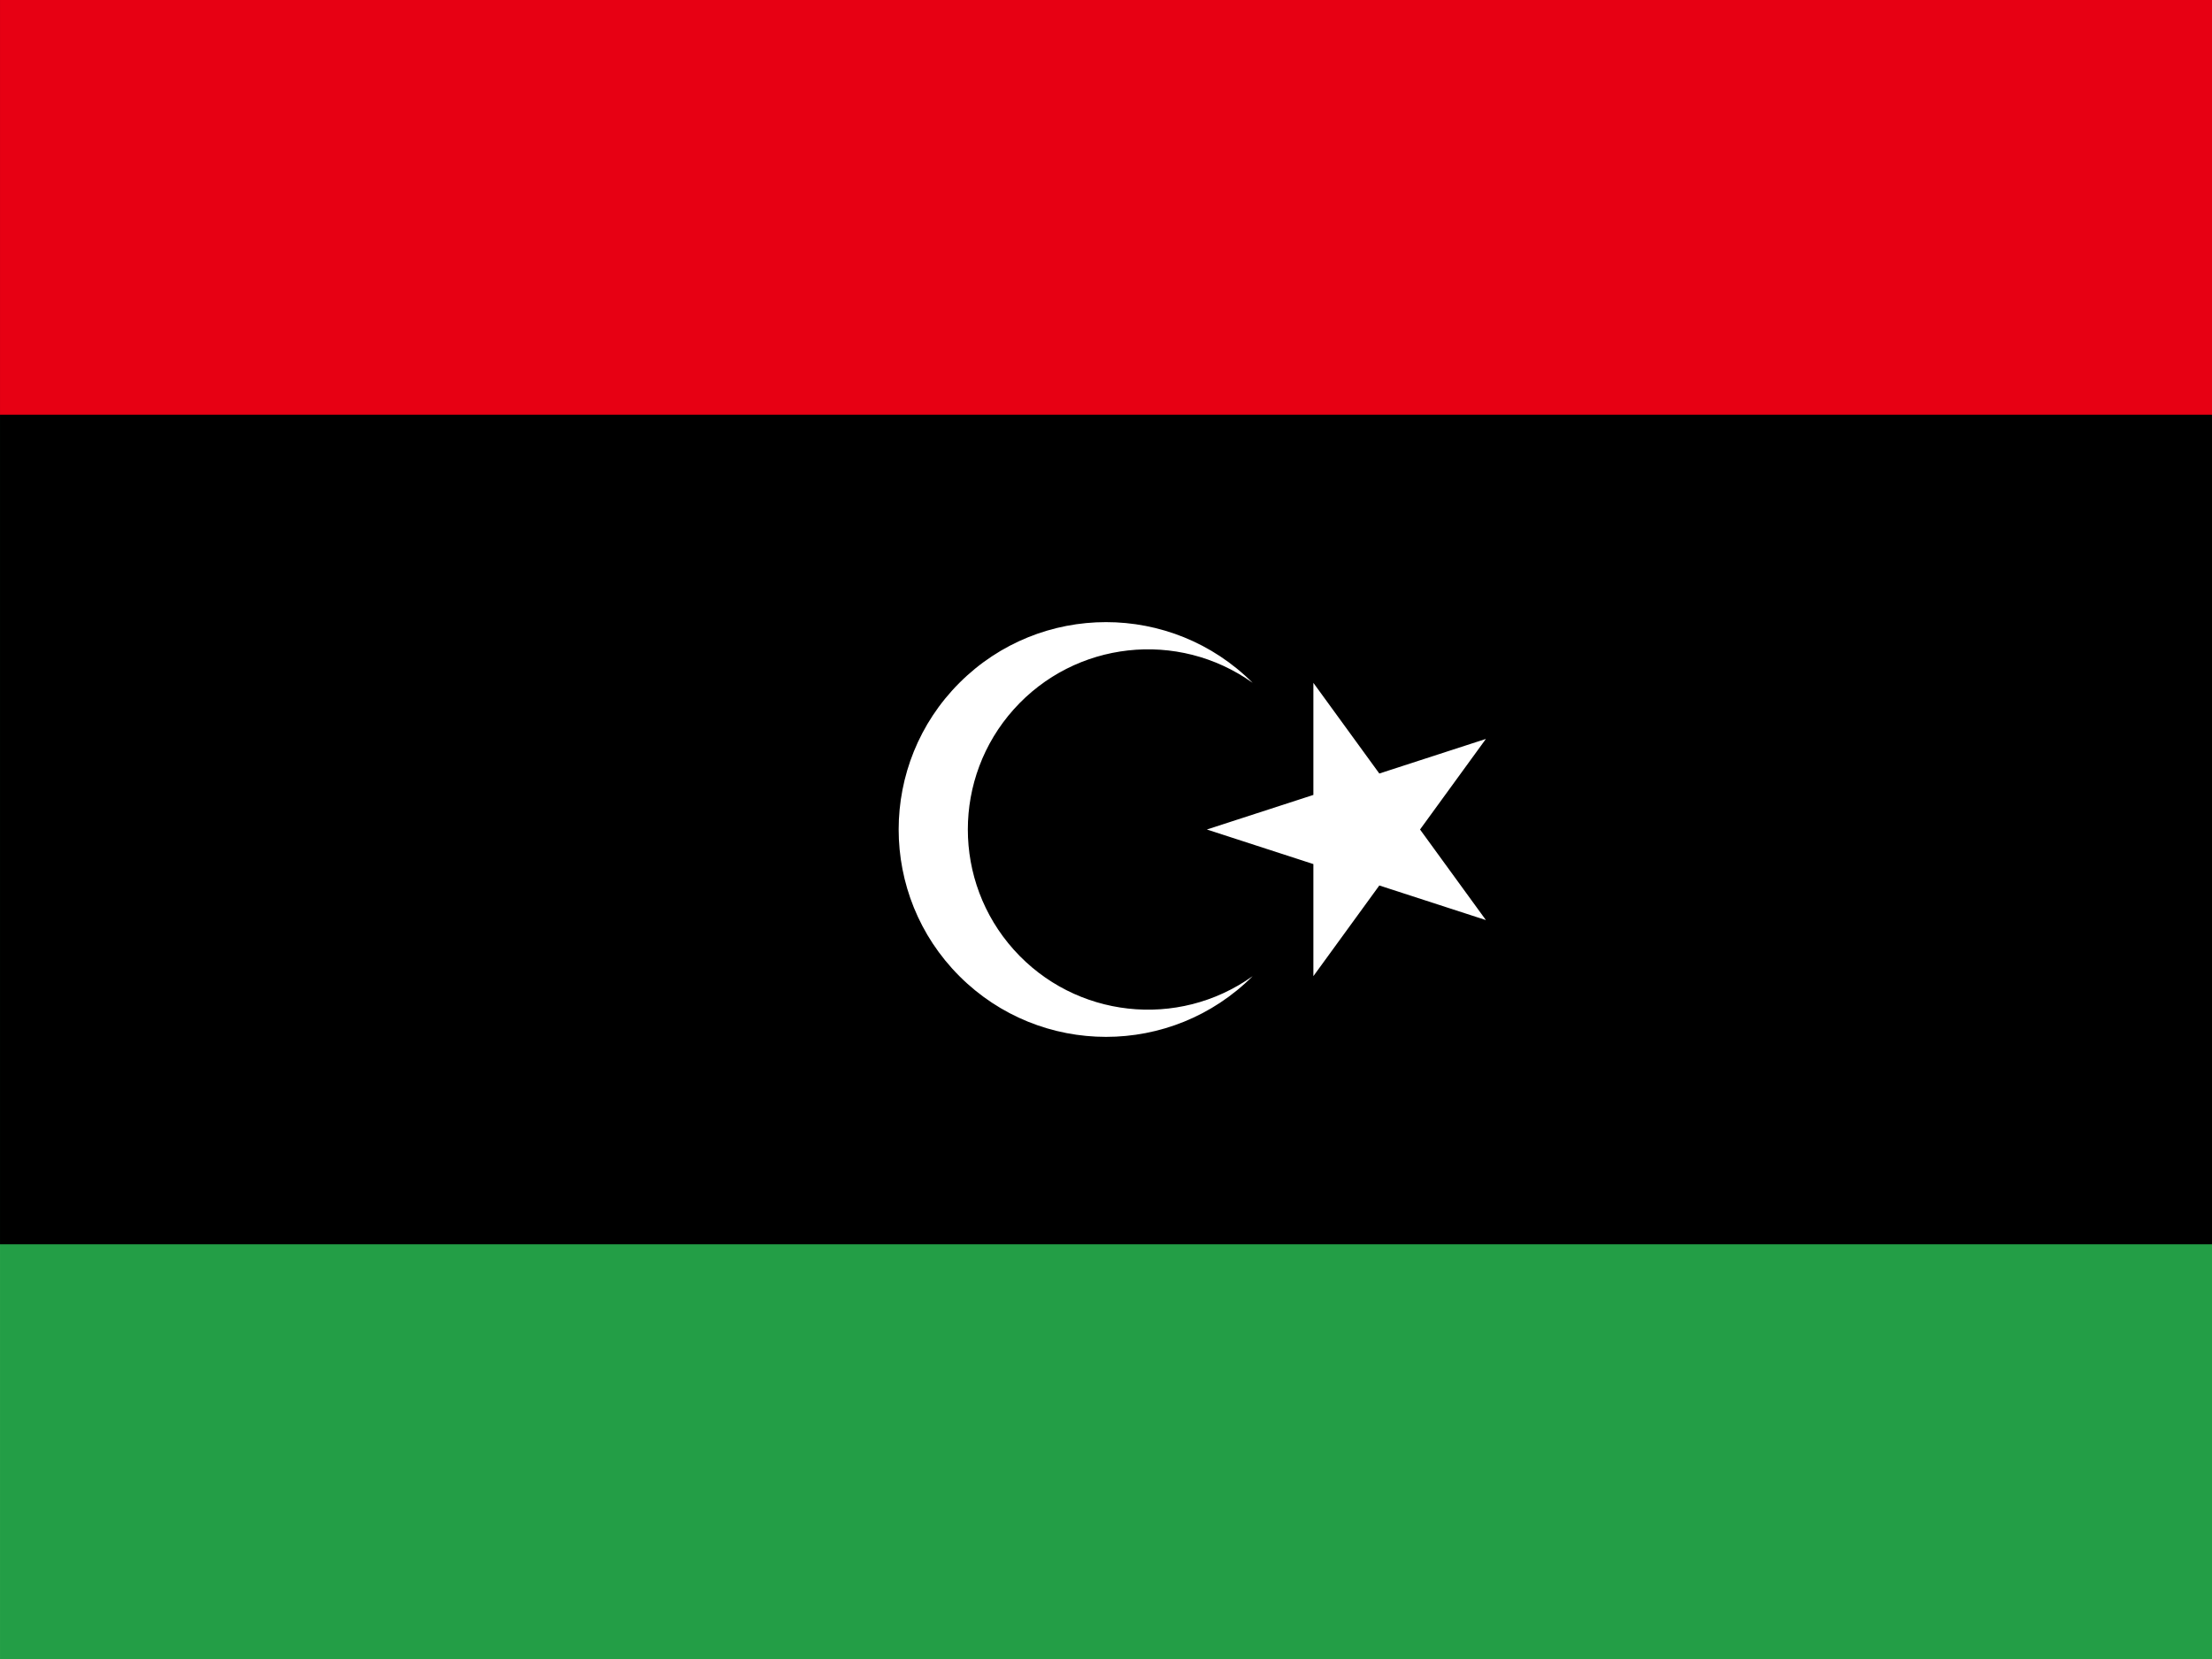
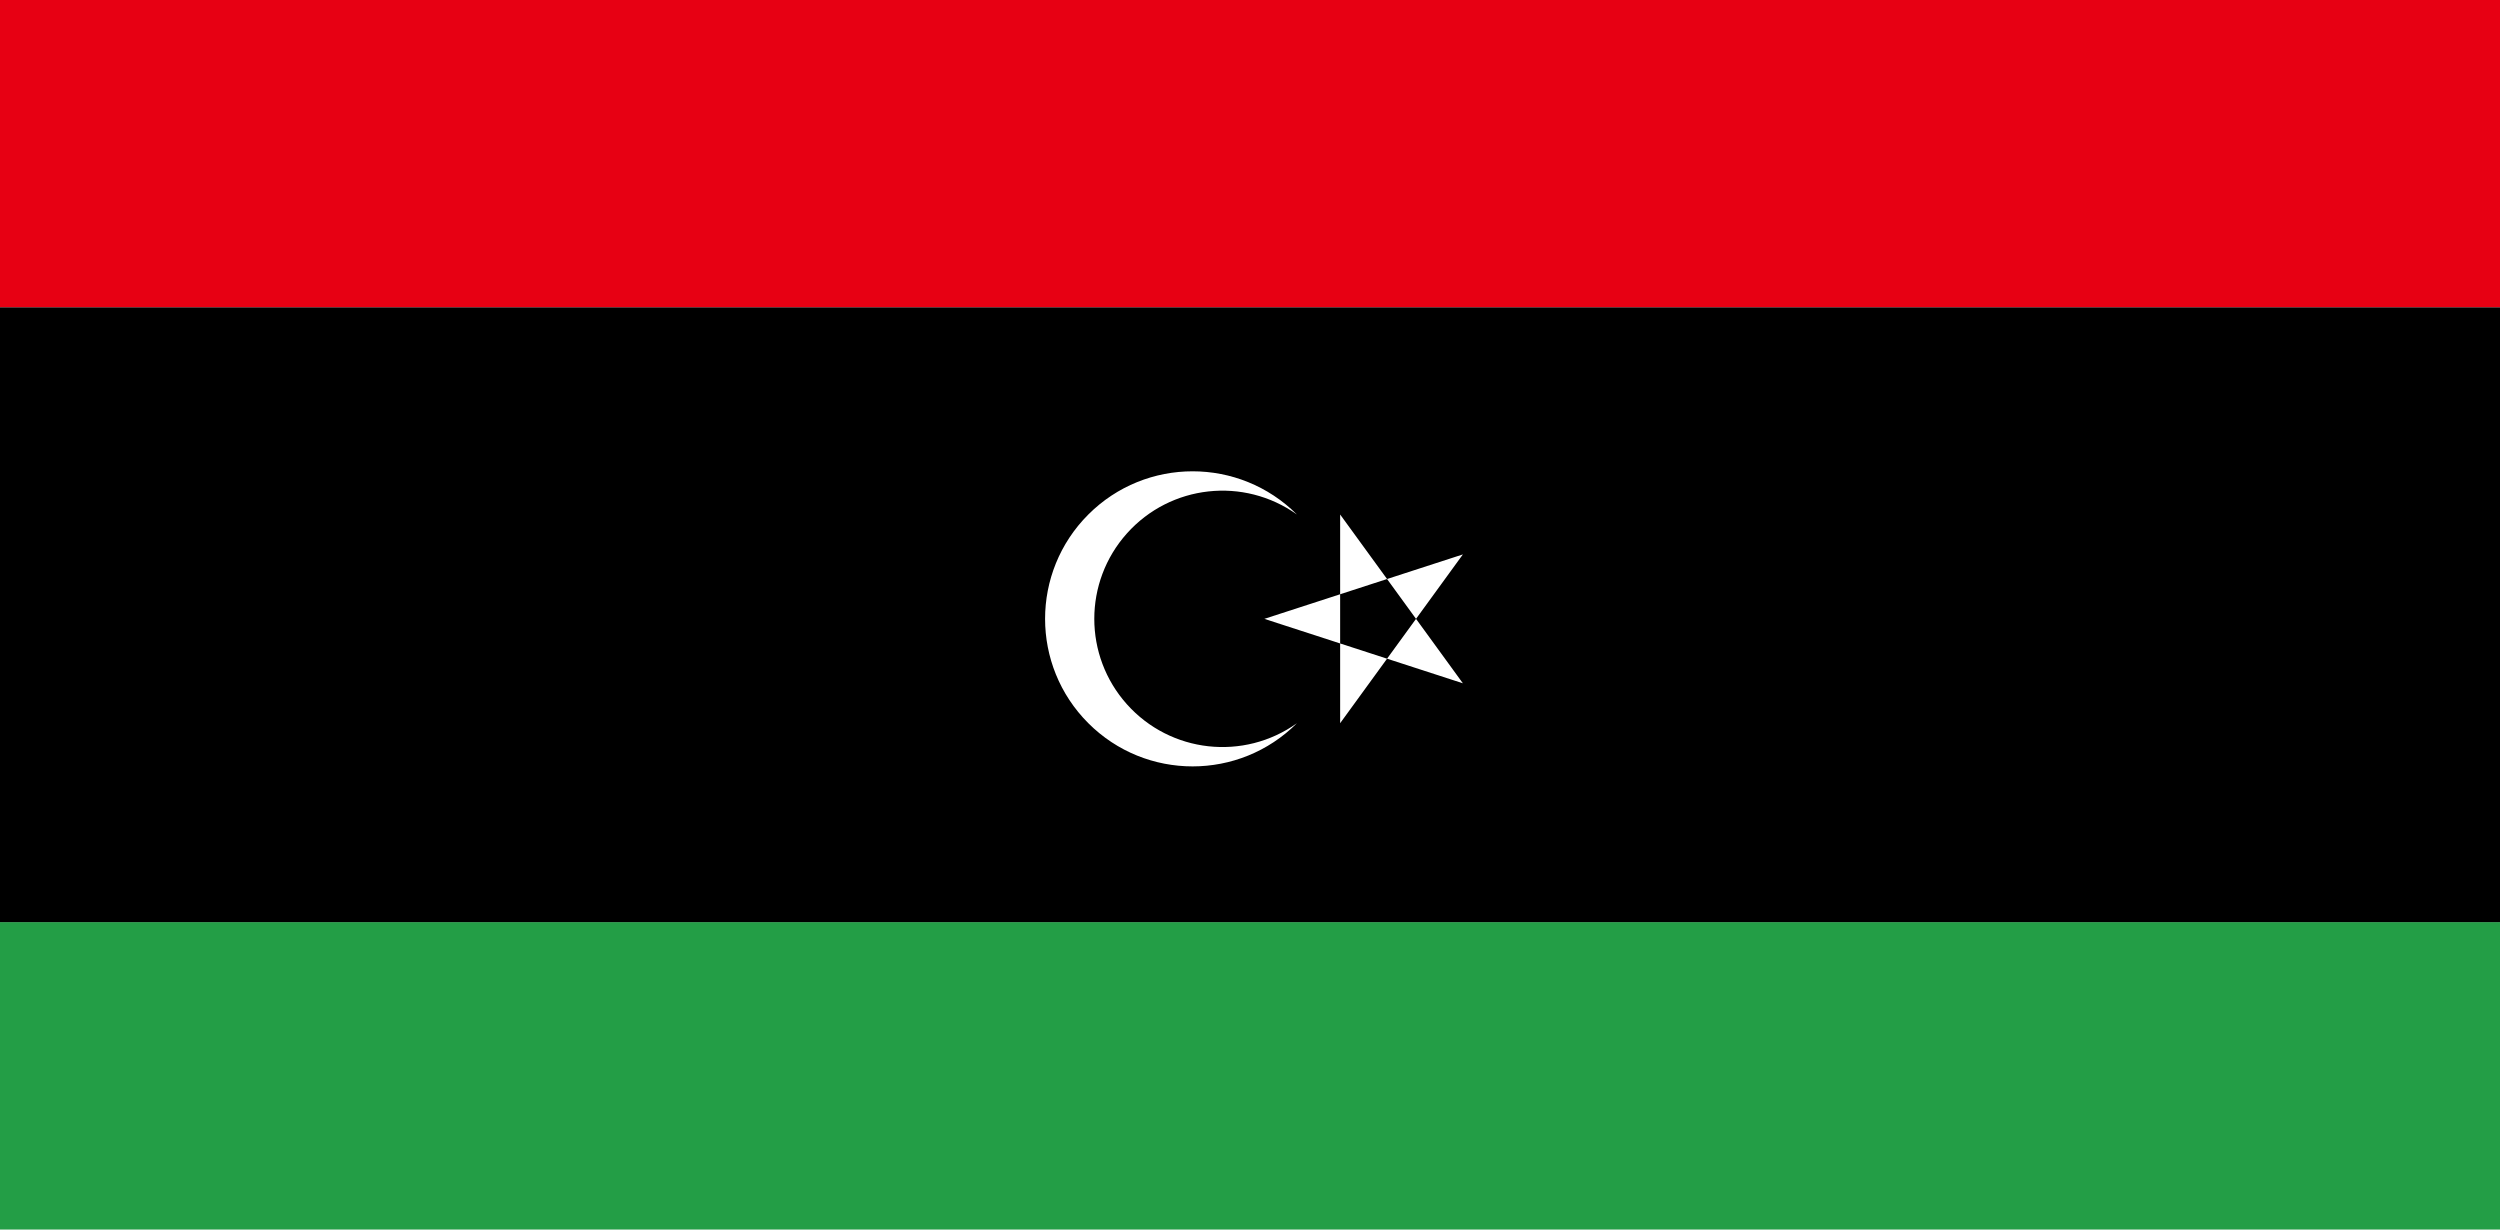
- <svg xmlns="http://www.w3.org/2000/svg" height="480" width="640">
-   <defs>
-     <clipPath id="a">
-       <path d="M166.67-20h666.67v500H166.67z" />
-     </clipPath>
-   </defs>
-   <g clip-path="url(#a)" transform="matrix(.96 0 0 .96 -160 19.2)">
-     <path fill="#239e46" d="M0-20h1000v500H0z" />
-     <path d="M0-20h1000v375H0z" />
-     <path fill="#e70013" d="M0-20h1000v125H0z" />
-     <path d="M544.2 185.8a54.3 54.3 0 1 0 0 88.4 62.5 62.5 0 1 1 0-88.4M530.4 230l84.1-27.3-52 71.5v-88.4l52 71.5z" fill="#fff" />
+ <svg xmlns="http://www.w3.org/2000/svg" width="122px" height="60px" viewBox="0 0 122 60" version="1.1">
+   <defs />
+   <g id="Page-1" stroke="none" stroke-width="1" fill="none" fill-rule="evenodd">
+     <g id="ly">
+       <g>
+         <rect id="Rectangle-171" fill="#E70013" x="0" y="0" width="122" height="15" />
+         <rect id="Rectangle-171-Copy-2" fill="#239E46" x="0" y="45" width="122" height="15" />
+         <rect id="Rectangle-171-Copy" fill="#000000" x="0" y="15" width="122" height="30" />
+         <path d="M63.29,25.108 C60.695,23.256 57.123,23.652 54.996,26.028 C52.87,28.403 52.87,31.997 54.996,34.372 C57.123,36.748 60.695,37.144 63.29,35.292 C60.479,38.103 55.92,38.103 53.109,35.291 C50.297,32.479 50.297,27.921 53.109,25.109 C55.92,22.297 60.479,22.297 63.29,25.108 L63.29,25.108 Z M61.701,30.2 L71.389,27.055 L65.399,35.292 L65.399,25.108 L71.389,33.345 L61.701,30.2 Z" id="Shape" fill="#FFFFFF" />
+       </g>
+     </g>
  </g>
</svg>
